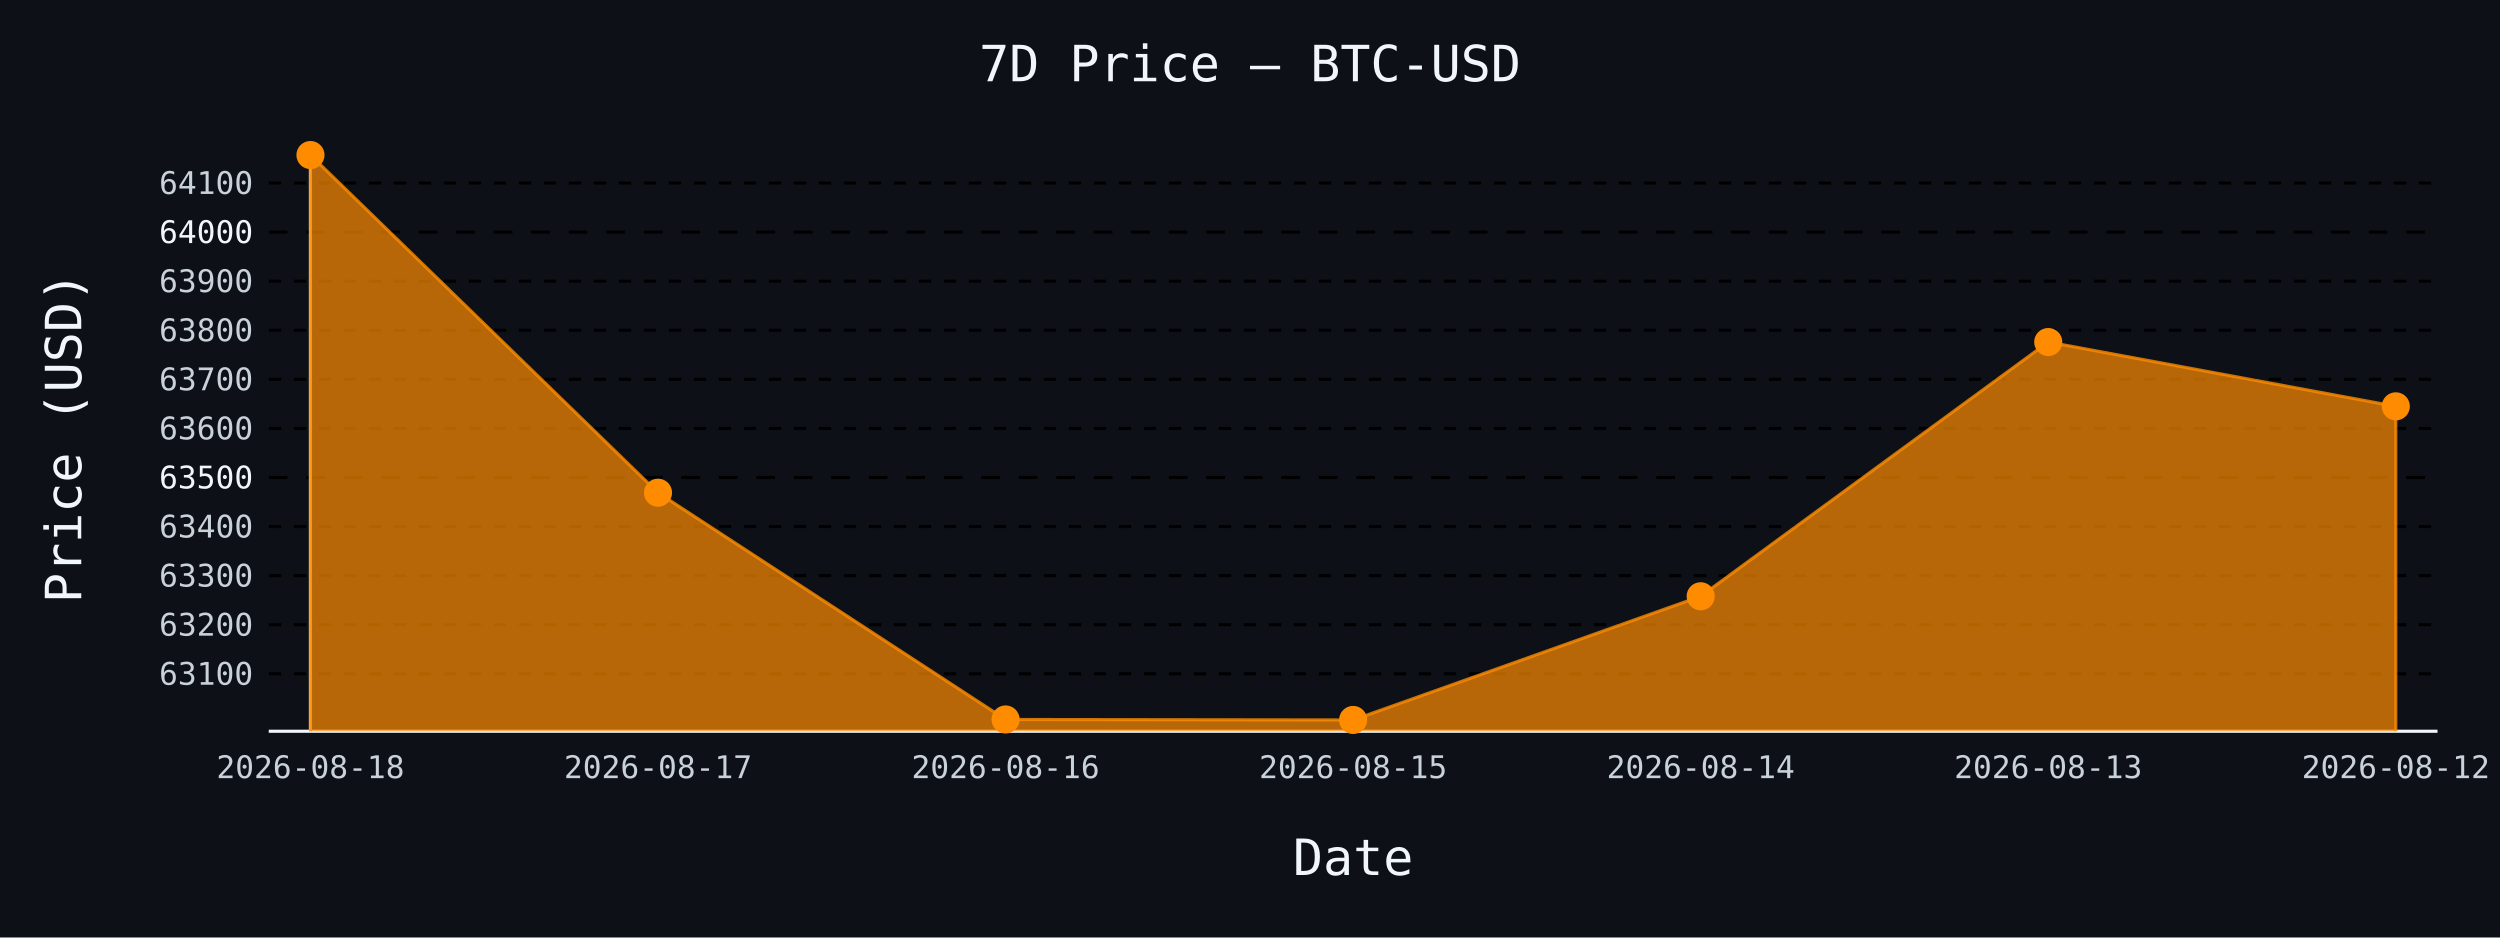
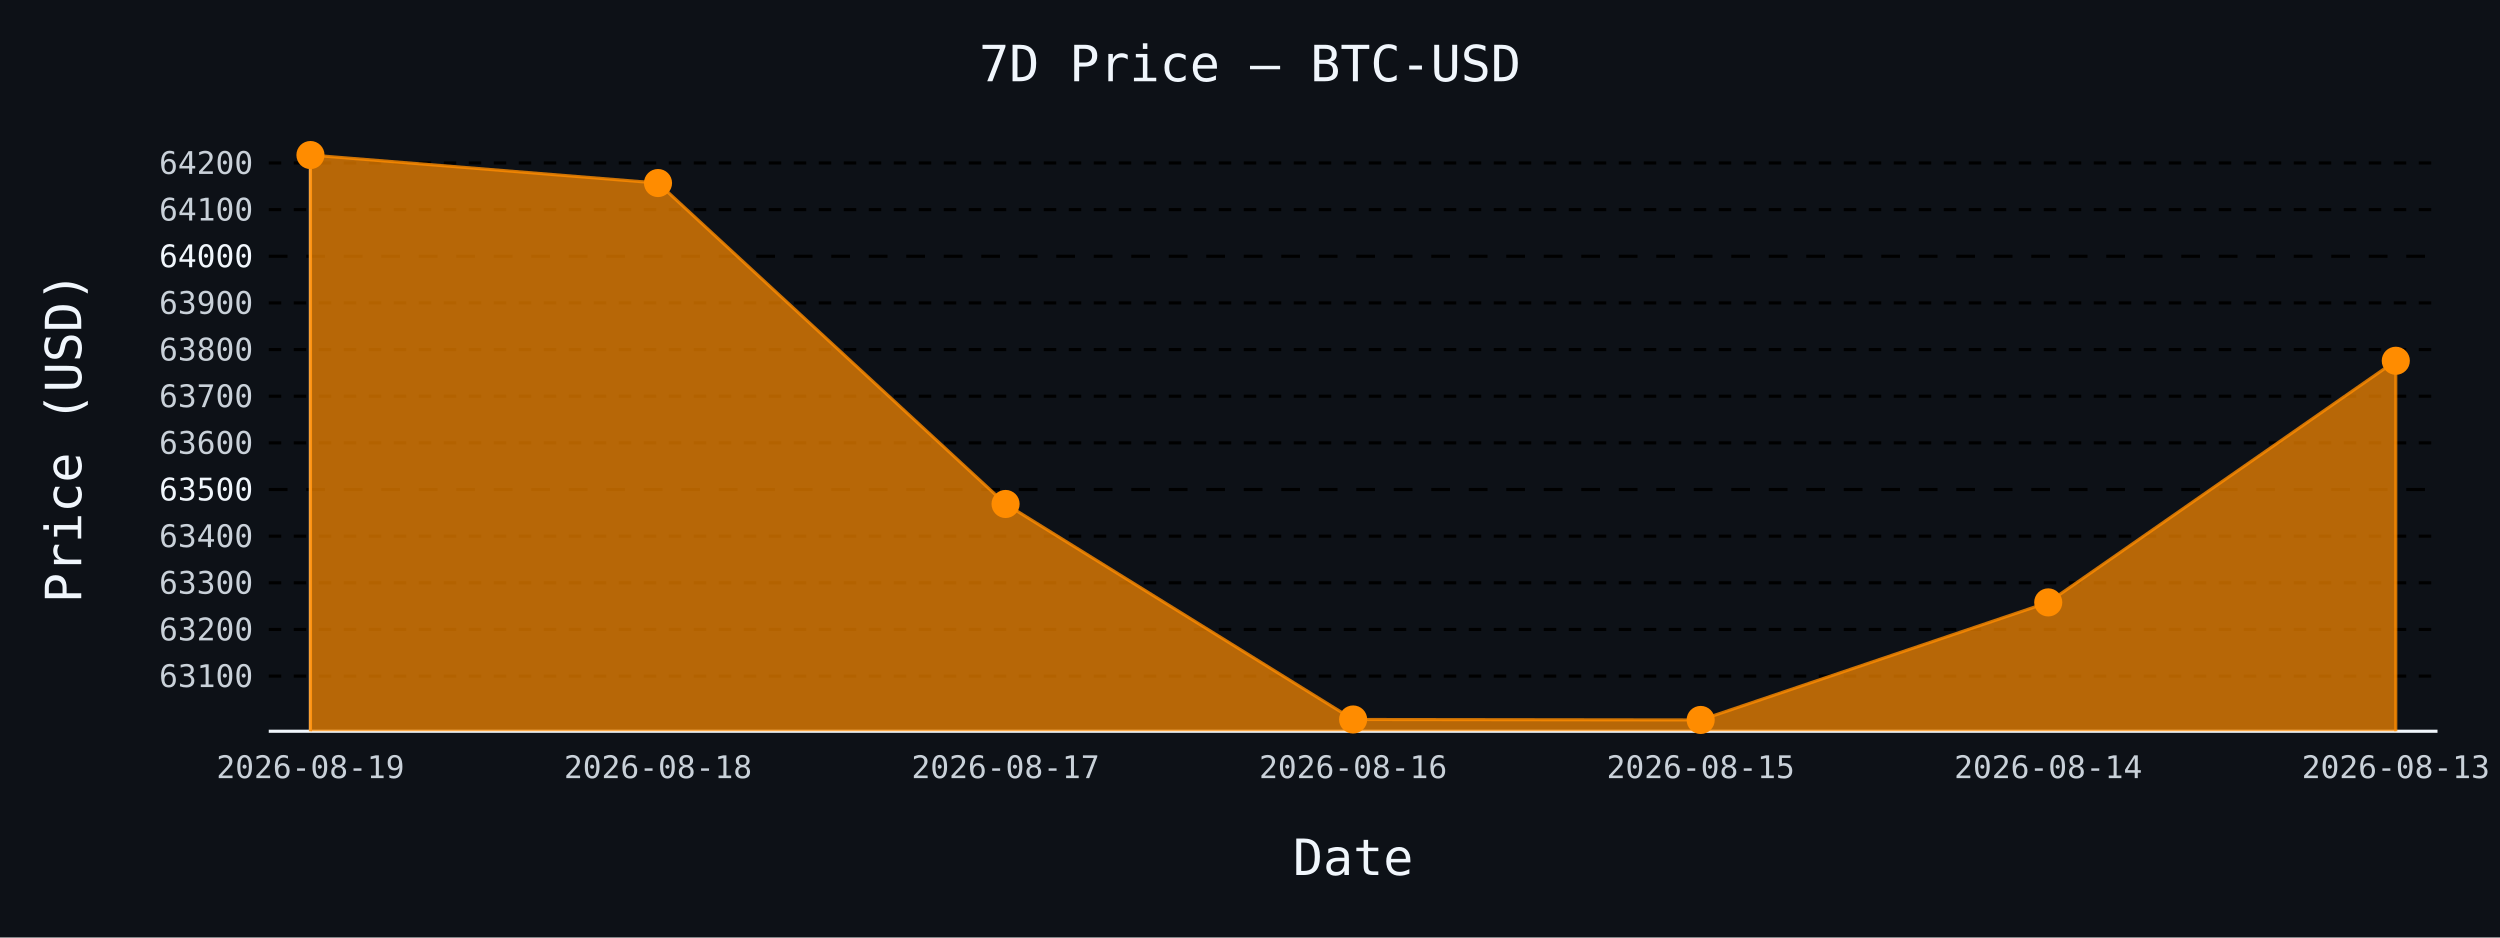
- <svg xmlns="http://www.w3.org/2000/svg" id="chart-a9e7c376-3b19-40a2-a520-36e9016357e1" class="pygal-chart" viewBox="0 0 800 300">
+ <svg xmlns="http://www.w3.org/2000/svg" id="chart-8962d9d4-e063-4b2a-b4e1-e7bc6e0a8a92" class="pygal-chart" viewBox="0 0 800 300">
  <defs>
-     <style type="text/css">#chart-a9e7c376-3b19-40a2-a520-36e9016357e1{-webkit-user-select:none;-webkit-font-smoothing:antialiased;font-family:monospace}#chart-a9e7c376-3b19-40a2-a520-36e9016357e1 .title{font-family:monospace;font-size:16px}#chart-a9e7c376-3b19-40a2-a520-36e9016357e1 .legends .legend text{font-family:monospace;font-size:14px}#chart-a9e7c376-3b19-40a2-a520-36e9016357e1 .axis text{font-family:monospace;font-size:10px}#chart-a9e7c376-3b19-40a2-a520-36e9016357e1 .axis text.major{font-family:monospace;font-size:10px}#chart-a9e7c376-3b19-40a2-a520-36e9016357e1 .text-overlay text.value{font-family:monospace;font-size:16px}#chart-a9e7c376-3b19-40a2-a520-36e9016357e1 .text-overlay text.label{font-family:monospace;font-size:10px}#chart-a9e7c376-3b19-40a2-a520-36e9016357e1 .tooltip{font-family:monospace;font-size:14px}#chart-a9e7c376-3b19-40a2-a520-36e9016357e1 text.no_data{font-family:monospace;font-size:64px}
- #chart-a9e7c376-3b19-40a2-a520-36e9016357e1{background-color:#0d1117}#chart-a9e7c376-3b19-40a2-a520-36e9016357e1 path,#chart-a9e7c376-3b19-40a2-a520-36e9016357e1 line,#chart-a9e7c376-3b19-40a2-a520-36e9016357e1 rect,#chart-a9e7c376-3b19-40a2-a520-36e9016357e1 circle{-webkit-transition:150ms;-moz-transition:150ms;transition:150ms}#chart-a9e7c376-3b19-40a2-a520-36e9016357e1 .graph &gt; .background{fill:#0d1117}#chart-a9e7c376-3b19-40a2-a520-36e9016357e1 .plot &gt; .background{fill:#0d1117}#chart-a9e7c376-3b19-40a2-a520-36e9016357e1 .graph{fill:#c9d1d9}#chart-a9e7c376-3b19-40a2-a520-36e9016357e1 text.no_data{fill:#f0f6fc}#chart-a9e7c376-3b19-40a2-a520-36e9016357e1 .title{fill:#f0f6fc}#chart-a9e7c376-3b19-40a2-a520-36e9016357e1 .legends .legend text{fill:#c9d1d9}#chart-a9e7c376-3b19-40a2-a520-36e9016357e1 .legends .legend:hover text{fill:#f0f6fc}#chart-a9e7c376-3b19-40a2-a520-36e9016357e1 .axis .line{stroke:#f0f6fc}#chart-a9e7c376-3b19-40a2-a520-36e9016357e1 .axis .guide.line{stroke:#8b949e}#chart-a9e7c376-3b19-40a2-a520-36e9016357e1 .axis .major.line{stroke:#c9d1d9}#chart-a9e7c376-3b19-40a2-a520-36e9016357e1 .axis text.major{fill:#f0f6fc}#chart-a9e7c376-3b19-40a2-a520-36e9016357e1 .axis.y .guides:hover .guide.line,#chart-a9e7c376-3b19-40a2-a520-36e9016357e1 .line-graph .axis.x .guides:hover .guide.line,#chart-a9e7c376-3b19-40a2-a520-36e9016357e1 .stackedline-graph .axis.x .guides:hover .guide.line,#chart-a9e7c376-3b19-40a2-a520-36e9016357e1 .xy-graph .axis.x .guides:hover .guide.line{stroke:#f0f6fc}#chart-a9e7c376-3b19-40a2-a520-36e9016357e1 .axis .guides:hover text{fill:#f0f6fc}#chart-a9e7c376-3b19-40a2-a520-36e9016357e1 .reactive{fill-opacity:.7;stroke-opacity:.8;stroke-width:1}#chart-a9e7c376-3b19-40a2-a520-36e9016357e1 .ci{stroke:#c9d1d9}#chart-a9e7c376-3b19-40a2-a520-36e9016357e1 .reactive.active,#chart-a9e7c376-3b19-40a2-a520-36e9016357e1 .active .reactive{fill-opacity:.8;stroke-opacity:.9;stroke-width:4}#chart-a9e7c376-3b19-40a2-a520-36e9016357e1 .ci .reactive.active{stroke-width:1.5}#chart-a9e7c376-3b19-40a2-a520-36e9016357e1 .series text{fill:#f0f6fc}#chart-a9e7c376-3b19-40a2-a520-36e9016357e1 .tooltip rect{fill:#0d1117;stroke:#f0f6fc;-webkit-transition:opacity 150ms;-moz-transition:opacity 150ms;transition:opacity 150ms}#chart-a9e7c376-3b19-40a2-a520-36e9016357e1 .tooltip .label{fill:#c9d1d9}#chart-a9e7c376-3b19-40a2-a520-36e9016357e1 .tooltip .label{fill:#c9d1d9}#chart-a9e7c376-3b19-40a2-a520-36e9016357e1 .tooltip .legend{font-size:.8em;fill:#8b949e}#chart-a9e7c376-3b19-40a2-a520-36e9016357e1 .tooltip .x_label{font-size:.6em;fill:#f0f6fc}#chart-a9e7c376-3b19-40a2-a520-36e9016357e1 .tooltip .xlink{font-size:.5em;text-decoration:underline}#chart-a9e7c376-3b19-40a2-a520-36e9016357e1 .tooltip .value{font-size:1.5em}#chart-a9e7c376-3b19-40a2-a520-36e9016357e1 .bound{font-size:.5em}#chart-a9e7c376-3b19-40a2-a520-36e9016357e1 .max-value{font-size:.75em;fill:#8b949e}#chart-a9e7c376-3b19-40a2-a520-36e9016357e1 .map-element{fill:#0d1117;stroke:#8b949e !important}#chart-a9e7c376-3b19-40a2-a520-36e9016357e1 .map-element .reactive{fill-opacity:inherit;stroke-opacity:inherit}#chart-a9e7c376-3b19-40a2-a520-36e9016357e1 .color-0,#chart-a9e7c376-3b19-40a2-a520-36e9016357e1 .color-0 a:visited{stroke:#ff8c00;fill:#ff8c00}#chart-a9e7c376-3b19-40a2-a520-36e9016357e1 .text-overlay .color-0 text{fill:black}
- #chart-a9e7c376-3b19-40a2-a520-36e9016357e1 text.no_data{text-anchor:middle}#chart-a9e7c376-3b19-40a2-a520-36e9016357e1 .guide.line{fill:none}#chart-a9e7c376-3b19-40a2-a520-36e9016357e1 .centered{text-anchor:middle}#chart-a9e7c376-3b19-40a2-a520-36e9016357e1 .title{text-anchor:middle}#chart-a9e7c376-3b19-40a2-a520-36e9016357e1 .legends .legend text{fill-opacity:1}#chart-a9e7c376-3b19-40a2-a520-36e9016357e1 .axis.x text{text-anchor:middle}#chart-a9e7c376-3b19-40a2-a520-36e9016357e1 .axis.x:not(.web) text[transform]{text-anchor:start}#chart-a9e7c376-3b19-40a2-a520-36e9016357e1 .axis.x:not(.web) text[transform].backwards{text-anchor:end}#chart-a9e7c376-3b19-40a2-a520-36e9016357e1 .axis.y text{text-anchor:end}#chart-a9e7c376-3b19-40a2-a520-36e9016357e1 .axis.y text[transform].backwards{text-anchor:start}#chart-a9e7c376-3b19-40a2-a520-36e9016357e1 .axis.y2 text{text-anchor:start}#chart-a9e7c376-3b19-40a2-a520-36e9016357e1 .axis.y2 text[transform].backwards{text-anchor:end}#chart-a9e7c376-3b19-40a2-a520-36e9016357e1 .axis .guide.line{stroke-dasharray:4,4;stroke:black}#chart-a9e7c376-3b19-40a2-a520-36e9016357e1 .axis .major.guide.line{stroke-dasharray:6,6;stroke:black}#chart-a9e7c376-3b19-40a2-a520-36e9016357e1 .horizontal .axis.y .guide.line,#chart-a9e7c376-3b19-40a2-a520-36e9016357e1 .horizontal .axis.y2 .guide.line,#chart-a9e7c376-3b19-40a2-a520-36e9016357e1 .vertical .axis.x .guide.line{opacity:0}#chart-a9e7c376-3b19-40a2-a520-36e9016357e1 .horizontal .axis.always_show .guide.line,#chart-a9e7c376-3b19-40a2-a520-36e9016357e1 .vertical .axis.always_show .guide.line{opacity:1 !important}#chart-a9e7c376-3b19-40a2-a520-36e9016357e1 .axis.y .guides:hover .guide.line,#chart-a9e7c376-3b19-40a2-a520-36e9016357e1 .axis.y2 .guides:hover .guide.line,#chart-a9e7c376-3b19-40a2-a520-36e9016357e1 .axis.x .guides:hover .guide.line{opacity:1}#chart-a9e7c376-3b19-40a2-a520-36e9016357e1 .axis .guides:hover text{opacity:1}#chart-a9e7c376-3b19-40a2-a520-36e9016357e1 .nofill{fill:none}#chart-a9e7c376-3b19-40a2-a520-36e9016357e1 .subtle-fill{fill-opacity:.2}#chart-a9e7c376-3b19-40a2-a520-36e9016357e1 .dot{stroke-width:1px;fill-opacity:1;stroke-opacity:1}#chart-a9e7c376-3b19-40a2-a520-36e9016357e1 .dot.active{stroke-width:5px}#chart-a9e7c376-3b19-40a2-a520-36e9016357e1 .dot.negative{fill:transparent}#chart-a9e7c376-3b19-40a2-a520-36e9016357e1 text,#chart-a9e7c376-3b19-40a2-a520-36e9016357e1 tspan{stroke:none !important}#chart-a9e7c376-3b19-40a2-a520-36e9016357e1 .series text.active{opacity:1}#chart-a9e7c376-3b19-40a2-a520-36e9016357e1 .tooltip rect{fill-opacity:.95;stroke-width:.5}#chart-a9e7c376-3b19-40a2-a520-36e9016357e1 .tooltip text{fill-opacity:1}#chart-a9e7c376-3b19-40a2-a520-36e9016357e1 .showable{visibility:hidden}#chart-a9e7c376-3b19-40a2-a520-36e9016357e1 .showable.shown{visibility:visible}#chart-a9e7c376-3b19-40a2-a520-36e9016357e1 .gauge-background{fill:rgba(229,229,229,1);stroke:none}#chart-a9e7c376-3b19-40a2-a520-36e9016357e1 .bg-lines{stroke:#0d1117;stroke-width:2px}</style>
+     <style type="text/css">#chart-8962d9d4-e063-4b2a-b4e1-e7bc6e0a8a92{-webkit-user-select:none;-webkit-font-smoothing:antialiased;font-family:monospace}#chart-8962d9d4-e063-4b2a-b4e1-e7bc6e0a8a92 .title{font-family:monospace;font-size:16px}#chart-8962d9d4-e063-4b2a-b4e1-e7bc6e0a8a92 .legends .legend text{font-family:monospace;font-size:14px}#chart-8962d9d4-e063-4b2a-b4e1-e7bc6e0a8a92 .axis text{font-family:monospace;font-size:10px}#chart-8962d9d4-e063-4b2a-b4e1-e7bc6e0a8a92 .axis text.major{font-family:monospace;font-size:10px}#chart-8962d9d4-e063-4b2a-b4e1-e7bc6e0a8a92 .text-overlay text.value{font-family:monospace;font-size:16px}#chart-8962d9d4-e063-4b2a-b4e1-e7bc6e0a8a92 .text-overlay text.label{font-family:monospace;font-size:10px}#chart-8962d9d4-e063-4b2a-b4e1-e7bc6e0a8a92 .tooltip{font-family:monospace;font-size:14px}#chart-8962d9d4-e063-4b2a-b4e1-e7bc6e0a8a92 text.no_data{font-family:monospace;font-size:64px}
+ #chart-8962d9d4-e063-4b2a-b4e1-e7bc6e0a8a92{background-color:#0d1117}#chart-8962d9d4-e063-4b2a-b4e1-e7bc6e0a8a92 path,#chart-8962d9d4-e063-4b2a-b4e1-e7bc6e0a8a92 line,#chart-8962d9d4-e063-4b2a-b4e1-e7bc6e0a8a92 rect,#chart-8962d9d4-e063-4b2a-b4e1-e7bc6e0a8a92 circle{-webkit-transition:150ms;-moz-transition:150ms;transition:150ms}#chart-8962d9d4-e063-4b2a-b4e1-e7bc6e0a8a92 .graph &gt; .background{fill:#0d1117}#chart-8962d9d4-e063-4b2a-b4e1-e7bc6e0a8a92 .plot &gt; .background{fill:#0d1117}#chart-8962d9d4-e063-4b2a-b4e1-e7bc6e0a8a92 .graph{fill:#c9d1d9}#chart-8962d9d4-e063-4b2a-b4e1-e7bc6e0a8a92 text.no_data{fill:#f0f6fc}#chart-8962d9d4-e063-4b2a-b4e1-e7bc6e0a8a92 .title{fill:#f0f6fc}#chart-8962d9d4-e063-4b2a-b4e1-e7bc6e0a8a92 .legends .legend text{fill:#c9d1d9}#chart-8962d9d4-e063-4b2a-b4e1-e7bc6e0a8a92 .legends .legend:hover text{fill:#f0f6fc}#chart-8962d9d4-e063-4b2a-b4e1-e7bc6e0a8a92 .axis .line{stroke:#f0f6fc}#chart-8962d9d4-e063-4b2a-b4e1-e7bc6e0a8a92 .axis .guide.line{stroke:#8b949e}#chart-8962d9d4-e063-4b2a-b4e1-e7bc6e0a8a92 .axis .major.line{stroke:#c9d1d9}#chart-8962d9d4-e063-4b2a-b4e1-e7bc6e0a8a92 .axis text.major{fill:#f0f6fc}#chart-8962d9d4-e063-4b2a-b4e1-e7bc6e0a8a92 .axis.y .guides:hover .guide.line,#chart-8962d9d4-e063-4b2a-b4e1-e7bc6e0a8a92 .line-graph .axis.x .guides:hover .guide.line,#chart-8962d9d4-e063-4b2a-b4e1-e7bc6e0a8a92 .stackedline-graph .axis.x .guides:hover .guide.line,#chart-8962d9d4-e063-4b2a-b4e1-e7bc6e0a8a92 .xy-graph .axis.x .guides:hover .guide.line{stroke:#f0f6fc}#chart-8962d9d4-e063-4b2a-b4e1-e7bc6e0a8a92 .axis .guides:hover text{fill:#f0f6fc}#chart-8962d9d4-e063-4b2a-b4e1-e7bc6e0a8a92 .reactive{fill-opacity:.7;stroke-opacity:.8;stroke-width:1}#chart-8962d9d4-e063-4b2a-b4e1-e7bc6e0a8a92 .ci{stroke:#c9d1d9}#chart-8962d9d4-e063-4b2a-b4e1-e7bc6e0a8a92 .reactive.active,#chart-8962d9d4-e063-4b2a-b4e1-e7bc6e0a8a92 .active .reactive{fill-opacity:.8;stroke-opacity:.9;stroke-width:4}#chart-8962d9d4-e063-4b2a-b4e1-e7bc6e0a8a92 .ci .reactive.active{stroke-width:1.5}#chart-8962d9d4-e063-4b2a-b4e1-e7bc6e0a8a92 .series text{fill:#f0f6fc}#chart-8962d9d4-e063-4b2a-b4e1-e7bc6e0a8a92 .tooltip rect{fill:#0d1117;stroke:#f0f6fc;-webkit-transition:opacity 150ms;-moz-transition:opacity 150ms;transition:opacity 150ms}#chart-8962d9d4-e063-4b2a-b4e1-e7bc6e0a8a92 .tooltip .label{fill:#c9d1d9}#chart-8962d9d4-e063-4b2a-b4e1-e7bc6e0a8a92 .tooltip .label{fill:#c9d1d9}#chart-8962d9d4-e063-4b2a-b4e1-e7bc6e0a8a92 .tooltip .legend{font-size:.8em;fill:#8b949e}#chart-8962d9d4-e063-4b2a-b4e1-e7bc6e0a8a92 .tooltip .x_label{font-size:.6em;fill:#f0f6fc}#chart-8962d9d4-e063-4b2a-b4e1-e7bc6e0a8a92 .tooltip .xlink{font-size:.5em;text-decoration:underline}#chart-8962d9d4-e063-4b2a-b4e1-e7bc6e0a8a92 .tooltip .value{font-size:1.5em}#chart-8962d9d4-e063-4b2a-b4e1-e7bc6e0a8a92 .bound{font-size:.5em}#chart-8962d9d4-e063-4b2a-b4e1-e7bc6e0a8a92 .max-value{font-size:.75em;fill:#8b949e}#chart-8962d9d4-e063-4b2a-b4e1-e7bc6e0a8a92 .map-element{fill:#0d1117;stroke:#8b949e !important}#chart-8962d9d4-e063-4b2a-b4e1-e7bc6e0a8a92 .map-element .reactive{fill-opacity:inherit;stroke-opacity:inherit}#chart-8962d9d4-e063-4b2a-b4e1-e7bc6e0a8a92 .color-0,#chart-8962d9d4-e063-4b2a-b4e1-e7bc6e0a8a92 .color-0 a:visited{stroke:#ff8c00;fill:#ff8c00}#chart-8962d9d4-e063-4b2a-b4e1-e7bc6e0a8a92 .text-overlay .color-0 text{fill:black}
+ #chart-8962d9d4-e063-4b2a-b4e1-e7bc6e0a8a92 text.no_data{text-anchor:middle}#chart-8962d9d4-e063-4b2a-b4e1-e7bc6e0a8a92 .guide.line{fill:none}#chart-8962d9d4-e063-4b2a-b4e1-e7bc6e0a8a92 .centered{text-anchor:middle}#chart-8962d9d4-e063-4b2a-b4e1-e7bc6e0a8a92 .title{text-anchor:middle}#chart-8962d9d4-e063-4b2a-b4e1-e7bc6e0a8a92 .legends .legend text{fill-opacity:1}#chart-8962d9d4-e063-4b2a-b4e1-e7bc6e0a8a92 .axis.x text{text-anchor:middle}#chart-8962d9d4-e063-4b2a-b4e1-e7bc6e0a8a92 .axis.x:not(.web) text[transform]{text-anchor:start}#chart-8962d9d4-e063-4b2a-b4e1-e7bc6e0a8a92 .axis.x:not(.web) text[transform].backwards{text-anchor:end}#chart-8962d9d4-e063-4b2a-b4e1-e7bc6e0a8a92 .axis.y text{text-anchor:end}#chart-8962d9d4-e063-4b2a-b4e1-e7bc6e0a8a92 .axis.y text[transform].backwards{text-anchor:start}#chart-8962d9d4-e063-4b2a-b4e1-e7bc6e0a8a92 .axis.y2 text{text-anchor:start}#chart-8962d9d4-e063-4b2a-b4e1-e7bc6e0a8a92 .axis.y2 text[transform].backwards{text-anchor:end}#chart-8962d9d4-e063-4b2a-b4e1-e7bc6e0a8a92 .axis .guide.line{stroke-dasharray:4,4;stroke:black}#chart-8962d9d4-e063-4b2a-b4e1-e7bc6e0a8a92 .axis .major.guide.line{stroke-dasharray:6,6;stroke:black}#chart-8962d9d4-e063-4b2a-b4e1-e7bc6e0a8a92 .horizontal .axis.y .guide.line,#chart-8962d9d4-e063-4b2a-b4e1-e7bc6e0a8a92 .horizontal .axis.y2 .guide.line,#chart-8962d9d4-e063-4b2a-b4e1-e7bc6e0a8a92 .vertical .axis.x .guide.line{opacity:0}#chart-8962d9d4-e063-4b2a-b4e1-e7bc6e0a8a92 .horizontal .axis.always_show .guide.line,#chart-8962d9d4-e063-4b2a-b4e1-e7bc6e0a8a92 .vertical .axis.always_show .guide.line{opacity:1 !important}#chart-8962d9d4-e063-4b2a-b4e1-e7bc6e0a8a92 .axis.y .guides:hover .guide.line,#chart-8962d9d4-e063-4b2a-b4e1-e7bc6e0a8a92 .axis.y2 .guides:hover .guide.line,#chart-8962d9d4-e063-4b2a-b4e1-e7bc6e0a8a92 .axis.x .guides:hover .guide.line{opacity:1}#chart-8962d9d4-e063-4b2a-b4e1-e7bc6e0a8a92 .axis .guides:hover text{opacity:1}#chart-8962d9d4-e063-4b2a-b4e1-e7bc6e0a8a92 .nofill{fill:none}#chart-8962d9d4-e063-4b2a-b4e1-e7bc6e0a8a92 .subtle-fill{fill-opacity:.2}#chart-8962d9d4-e063-4b2a-b4e1-e7bc6e0a8a92 .dot{stroke-width:1px;fill-opacity:1;stroke-opacity:1}#chart-8962d9d4-e063-4b2a-b4e1-e7bc6e0a8a92 .dot.active{stroke-width:5px}#chart-8962d9d4-e063-4b2a-b4e1-e7bc6e0a8a92 .dot.negative{fill:transparent}#chart-8962d9d4-e063-4b2a-b4e1-e7bc6e0a8a92 text,#chart-8962d9d4-e063-4b2a-b4e1-e7bc6e0a8a92 tspan{stroke:none !important}#chart-8962d9d4-e063-4b2a-b4e1-e7bc6e0a8a92 .series text.active{opacity:1}#chart-8962d9d4-e063-4b2a-b4e1-e7bc6e0a8a92 .tooltip rect{fill-opacity:.95;stroke-width:.5}#chart-8962d9d4-e063-4b2a-b4e1-e7bc6e0a8a92 .tooltip text{fill-opacity:1}#chart-8962d9d4-e063-4b2a-b4e1-e7bc6e0a8a92 .showable{visibility:hidden}#chart-8962d9d4-e063-4b2a-b4e1-e7bc6e0a8a92 .showable.shown{visibility:visible}#chart-8962d9d4-e063-4b2a-b4e1-e7bc6e0a8a92 .gauge-background{fill:rgba(229,229,229,1);stroke:none}#chart-8962d9d4-e063-4b2a-b4e1-e7bc6e0a8a92 .bg-lines{stroke:#0d1117;stroke-width:2px}</style>
  </defs>
  <g class="graph line-graph vertical">
    <rect x="0" y="0" width="800" height="300" class="background" />
    <g transform="translate(86, 46)" class="plot">
      <rect x="0" y="0" width="694.0" height="188" class="background" />
      <g class="axis y always_show">
        <path d="M0 188 h694" class="line" />
        <g class="guides">
-           <path d="M0 169.622 h694" class="guide line" />
-           <text x="-5" y="173.122" class="">63100</text>
+           <path d="M0 170.353 h694" class="guide line" />
+           <text x="-5" y="173.853" class="">63100</text>
        </g>
        <g class="guides">
-           <path d="M0 153.916 h694" class="guide line" />
-           <text x="-5" y="157.416" class="">63200</text>
+           <path d="M0 155.426 h694" class="guide line" />
+           <text x="-5" y="158.926" class="">63200</text>
        </g>
        <g class="guides">
-           <path d="M0 138.211 h694" class="guide line" />
-           <text x="-5" y="141.711" class="">63300</text>
+           <path d="M0 140.498 h694" class="guide line" />
+           <text x="-5" y="143.998" class="">63300</text>
        </g>
        <g class="guides">
-           <path d="M0 122.505 h694" class="guide line" />
-           <text x="-5" y="126.005" class="">63400</text>
+           <path d="M0 125.571 h694" class="guide line" />
+           <text x="-5" y="129.071" class="">63400</text>
        </g>
        <g class="guides">
-           <path d="M0 106.8 h694" class="major guide line" />
-           <text x="-5" y="110.3" class="major">63500</text>
+           <path d="M0 110.644 h694" class="major guide line" />
+           <text x="-5" y="114.144" class="major">63500</text>
        </g>
        <g class="guides">
-           <path d="M0 91.094 h694" class="guide line" />
-           <text x="-5" y="94.594" class="">63600</text>
+           <path d="M0 95.717 h694" class="guide line" />
+           <text x="-5" y="99.217" class="">63600</text>
        </g>
        <g class="guides">
-           <path d="M0 75.389 h694" class="guide line" />
-           <text x="-5" y="78.889" class="">63700</text>
+           <path d="M0 80.789 h694" class="guide line" />
+           <text x="-5" y="84.289" class="">63700</text>
        </g>
        <g class="guides">
-           <path d="M0 59.684 h694" class="guide line" />
-           <text x="-5" y="63.184" class="">63800</text>
+           <path d="M0 65.862 h694" class="guide line" />
+           <text x="-5" y="69.362" class="">63800</text>
        </g>
        <g class="guides">
-           <path d="M0 43.978 h694" class="guide line" />
-           <text x="-5" y="47.478" class="">63900</text>
+           <path d="M0 50.935 h694" class="guide line" />
+           <text x="-5" y="54.435" class="">63900</text>
        </g>
        <g class="guides">
-           <path d="M0 28.273 h694" class="major guide line" />
-           <text x="-5" y="31.773" class="major">64000</text>
+           <path d="M0 36.008 h694" class="major guide line" />
+           <text x="-5" y="39.508" class="major">64000</text>
        </g>
        <g class="guides">
-           <path d="M0 12.567 h694" class="guide line" />
-           <text x="-5" y="16.067" class="">64100</text>
+           <path d="M0 21.08 h694" class="guide line" />
+           <text x="-5" y="24.58" class="">64100</text>
+         </g>
+         <g class="guides">
+           <path d="M0 6.153 h694" class="guide line" />
+           <text x="-5" y="9.653" class="">64200</text>
        </g>
      </g>
      <g class="axis x">
        <g class="guides">
          <path d="M13.346 0 v188" class="line" />
-           <text x="13.346" y="203.0" class="">2026-08-18</text>
+           <text x="13.346" y="203.0" class="">2026-08-19</text>
        </g>
        <g class="guides">
          <path d="M124.564 0 v188" class="guide line" />
-           <text x="124.564" y="203.0" class="">2026-08-17</text>
+           <text x="124.564" y="203.0" class="">2026-08-18</text>
        </g>
        <g class="guides">
          <path d="M235.782 0 v188" class="guide line" />
-           <text x="235.782" y="203.0" class="">2026-08-16</text>
+           <text x="235.782" y="203.0" class="">2026-08-17</text>
        </g>
        <g class="guides">
          <path d="M347 0 v188" class="guide line" />
-           <text x="347.0" y="203.0" class="">2026-08-15</text>
+           <text x="347.0" y="203.0" class="">2026-08-16</text>
        </g>
        <g class="guides">
          <path d="M458.218 0 v188" class="guide line" />
-           <text x="458.218" y="203.0" class="">2026-08-14</text>
+           <text x="458.218" y="203.0" class="">2026-08-15</text>
        </g>
        <g class="guides">
          <path d="M569.436 0 v188" class="guide line" />
-           <text x="569.436" y="203.0" class="">2026-08-13</text>
+           <text x="569.436" y="203.0" class="">2026-08-14</text>
        </g>
        <g class="guides">
          <path d="M680.654 0 v188" class="guide line" />
-           <text x="680.654" y="203.0" class="">2026-08-12</text>
+           <text x="680.654" y="203.0" class="">2026-08-13</text>
        </g>
      </g>
      <g class="series serie-0 color-0">
-         <path d="M13.346 188 L13.346 3.615 124.564 111.669 235.782 184.228 347 184.385 458.218 144.807 569.436 63.453 680.654 84.027 680.654 188" class="line reactive" />
+         <path d="M13.346 188 L13.346 3.615 124.564 12.572 235.782 115.271 347 184.235 458.218 184.385 569.436 146.768 680.654 69.445 680.654 188" class="line reactive" />
      </g>
    </g>
    <g class="titles">
      <text x="400.0" y="26" class="title plot_title">7D Price — BTC-USD</text>
      <text x="433.0" y="280" class="title">Date</text>
      <text x="0" y="166.0" class="title" transform="rotate(-90 0 140)">Price (USD)</text>
    </g>
    <g transform="translate(86, 46)" class="plot overlay">
      <g class="series serie-0 color-0">
        <g class="dots">
          <circle cx="13.346" cy="3.615" r="4" class="dot reactive tooltip-trigger" />
        </g>
        <g class="dots">
-           <circle cx="124.564" cy="111.669" r="4" class="dot reactive tooltip-trigger" />
+           <circle cx="124.564" cy="12.572" r="4" class="dot reactive tooltip-trigger" />
        </g>
        <g class="dots">
-           <circle cx="235.782" cy="184.228" r="4" class="dot reactive tooltip-trigger" />
+           <circle cx="235.782" cy="115.271" r="4" class="dot reactive tooltip-trigger" />
        </g>
        <g class="dots">
-           <circle cx="347.0" cy="184.385" r="4" class="dot reactive tooltip-trigger" />
+           <circle cx="347.0" cy="184.235" r="4" class="dot reactive tooltip-trigger" />
        </g>
        <g class="dots">
-           <circle cx="458.218" cy="144.807" r="4" class="dot reactive tooltip-trigger" />
+           <circle cx="458.218" cy="184.385" r="4" class="dot reactive tooltip-trigger" />
        </g>
        <g class="dots">
-           <circle cx="569.436" cy="63.453" r="4" class="dot reactive tooltip-trigger" />
+           <circle cx="569.436" cy="146.768" r="4" class="dot reactive tooltip-trigger" />
        </g>
        <g class="dots">
-           <circle cx="680.654" cy="84.027" r="4" class="dot reactive tooltip-trigger" />
+           <circle cx="680.654" cy="69.445" r="4" class="dot reactive tooltip-trigger" />
        </g>
      </g>
    </g>
    <g transform="translate(86, 46)" class="plot text-overlay">
      <g class="series serie-0 color-0" />
    </g>
    <g transform="translate(86, 46)" class="plot tooltip-overlay">
      <g transform="translate(0 0)" style="opacity: 0" class="tooltip">
        <rect rx="0" ry="0" width="0" height="0" class="tooltip-box" />
        <g class="text" />
      </g>
    </g>
  </g>
</svg>
